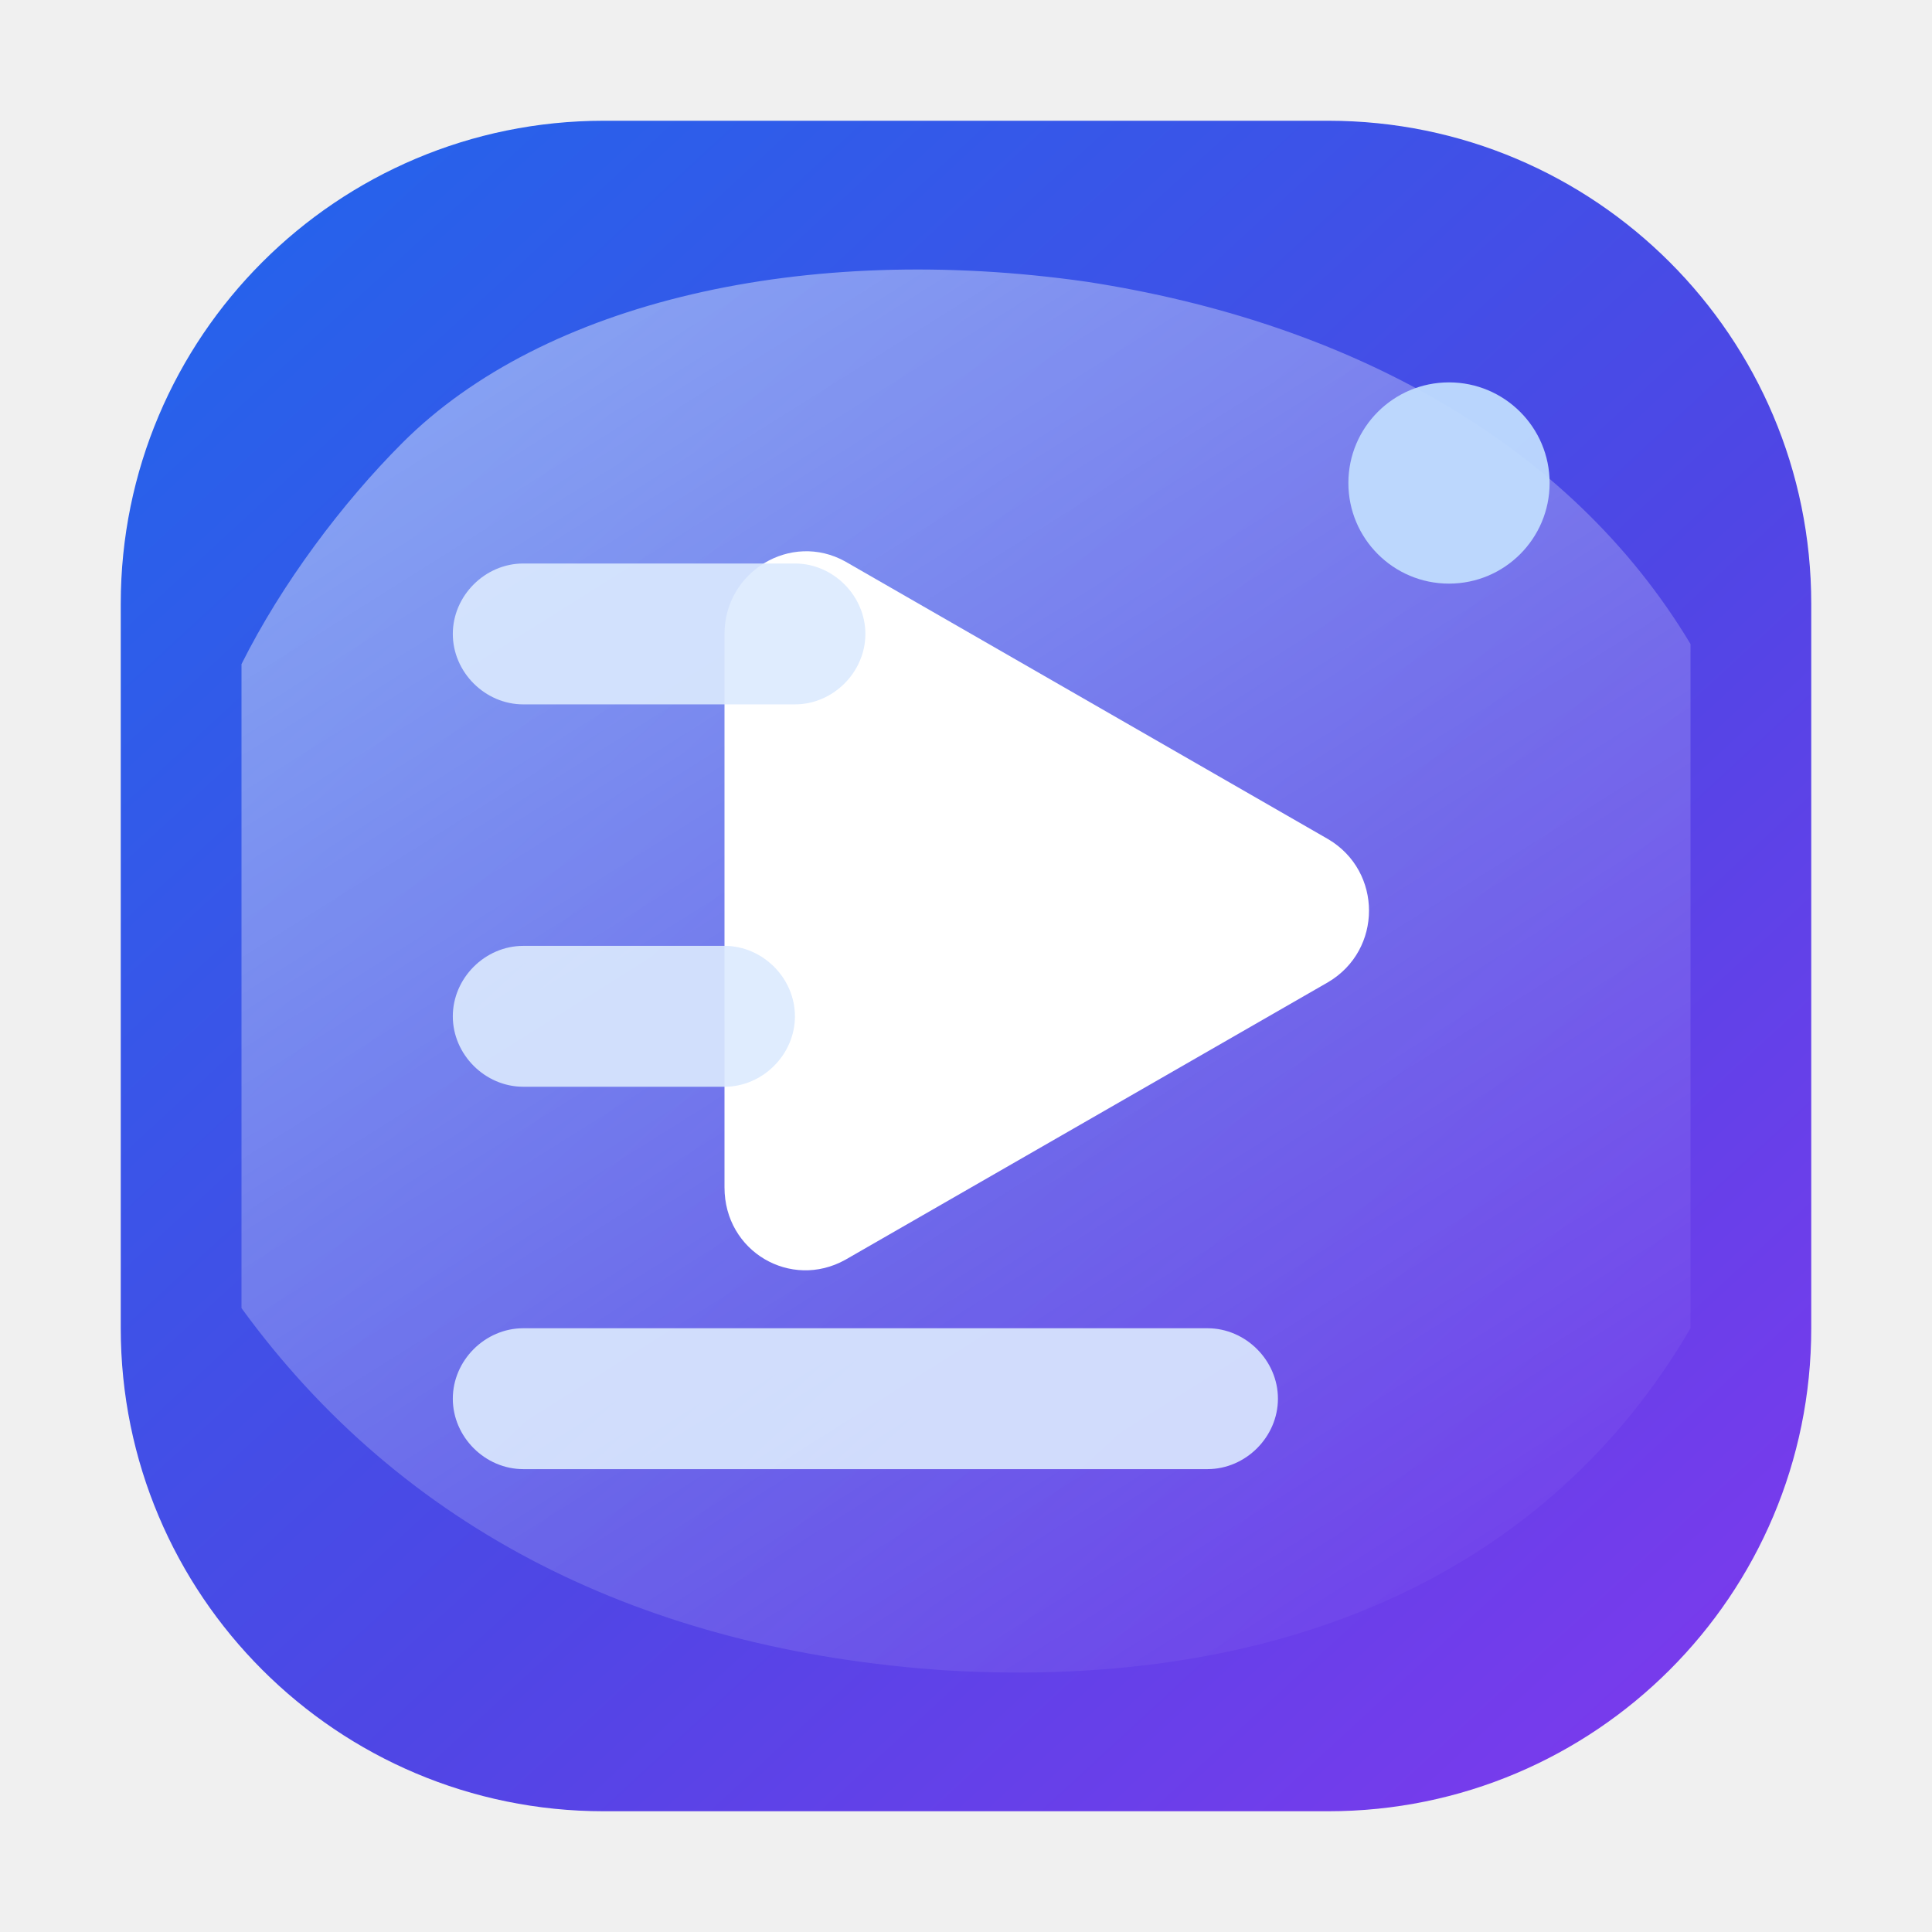
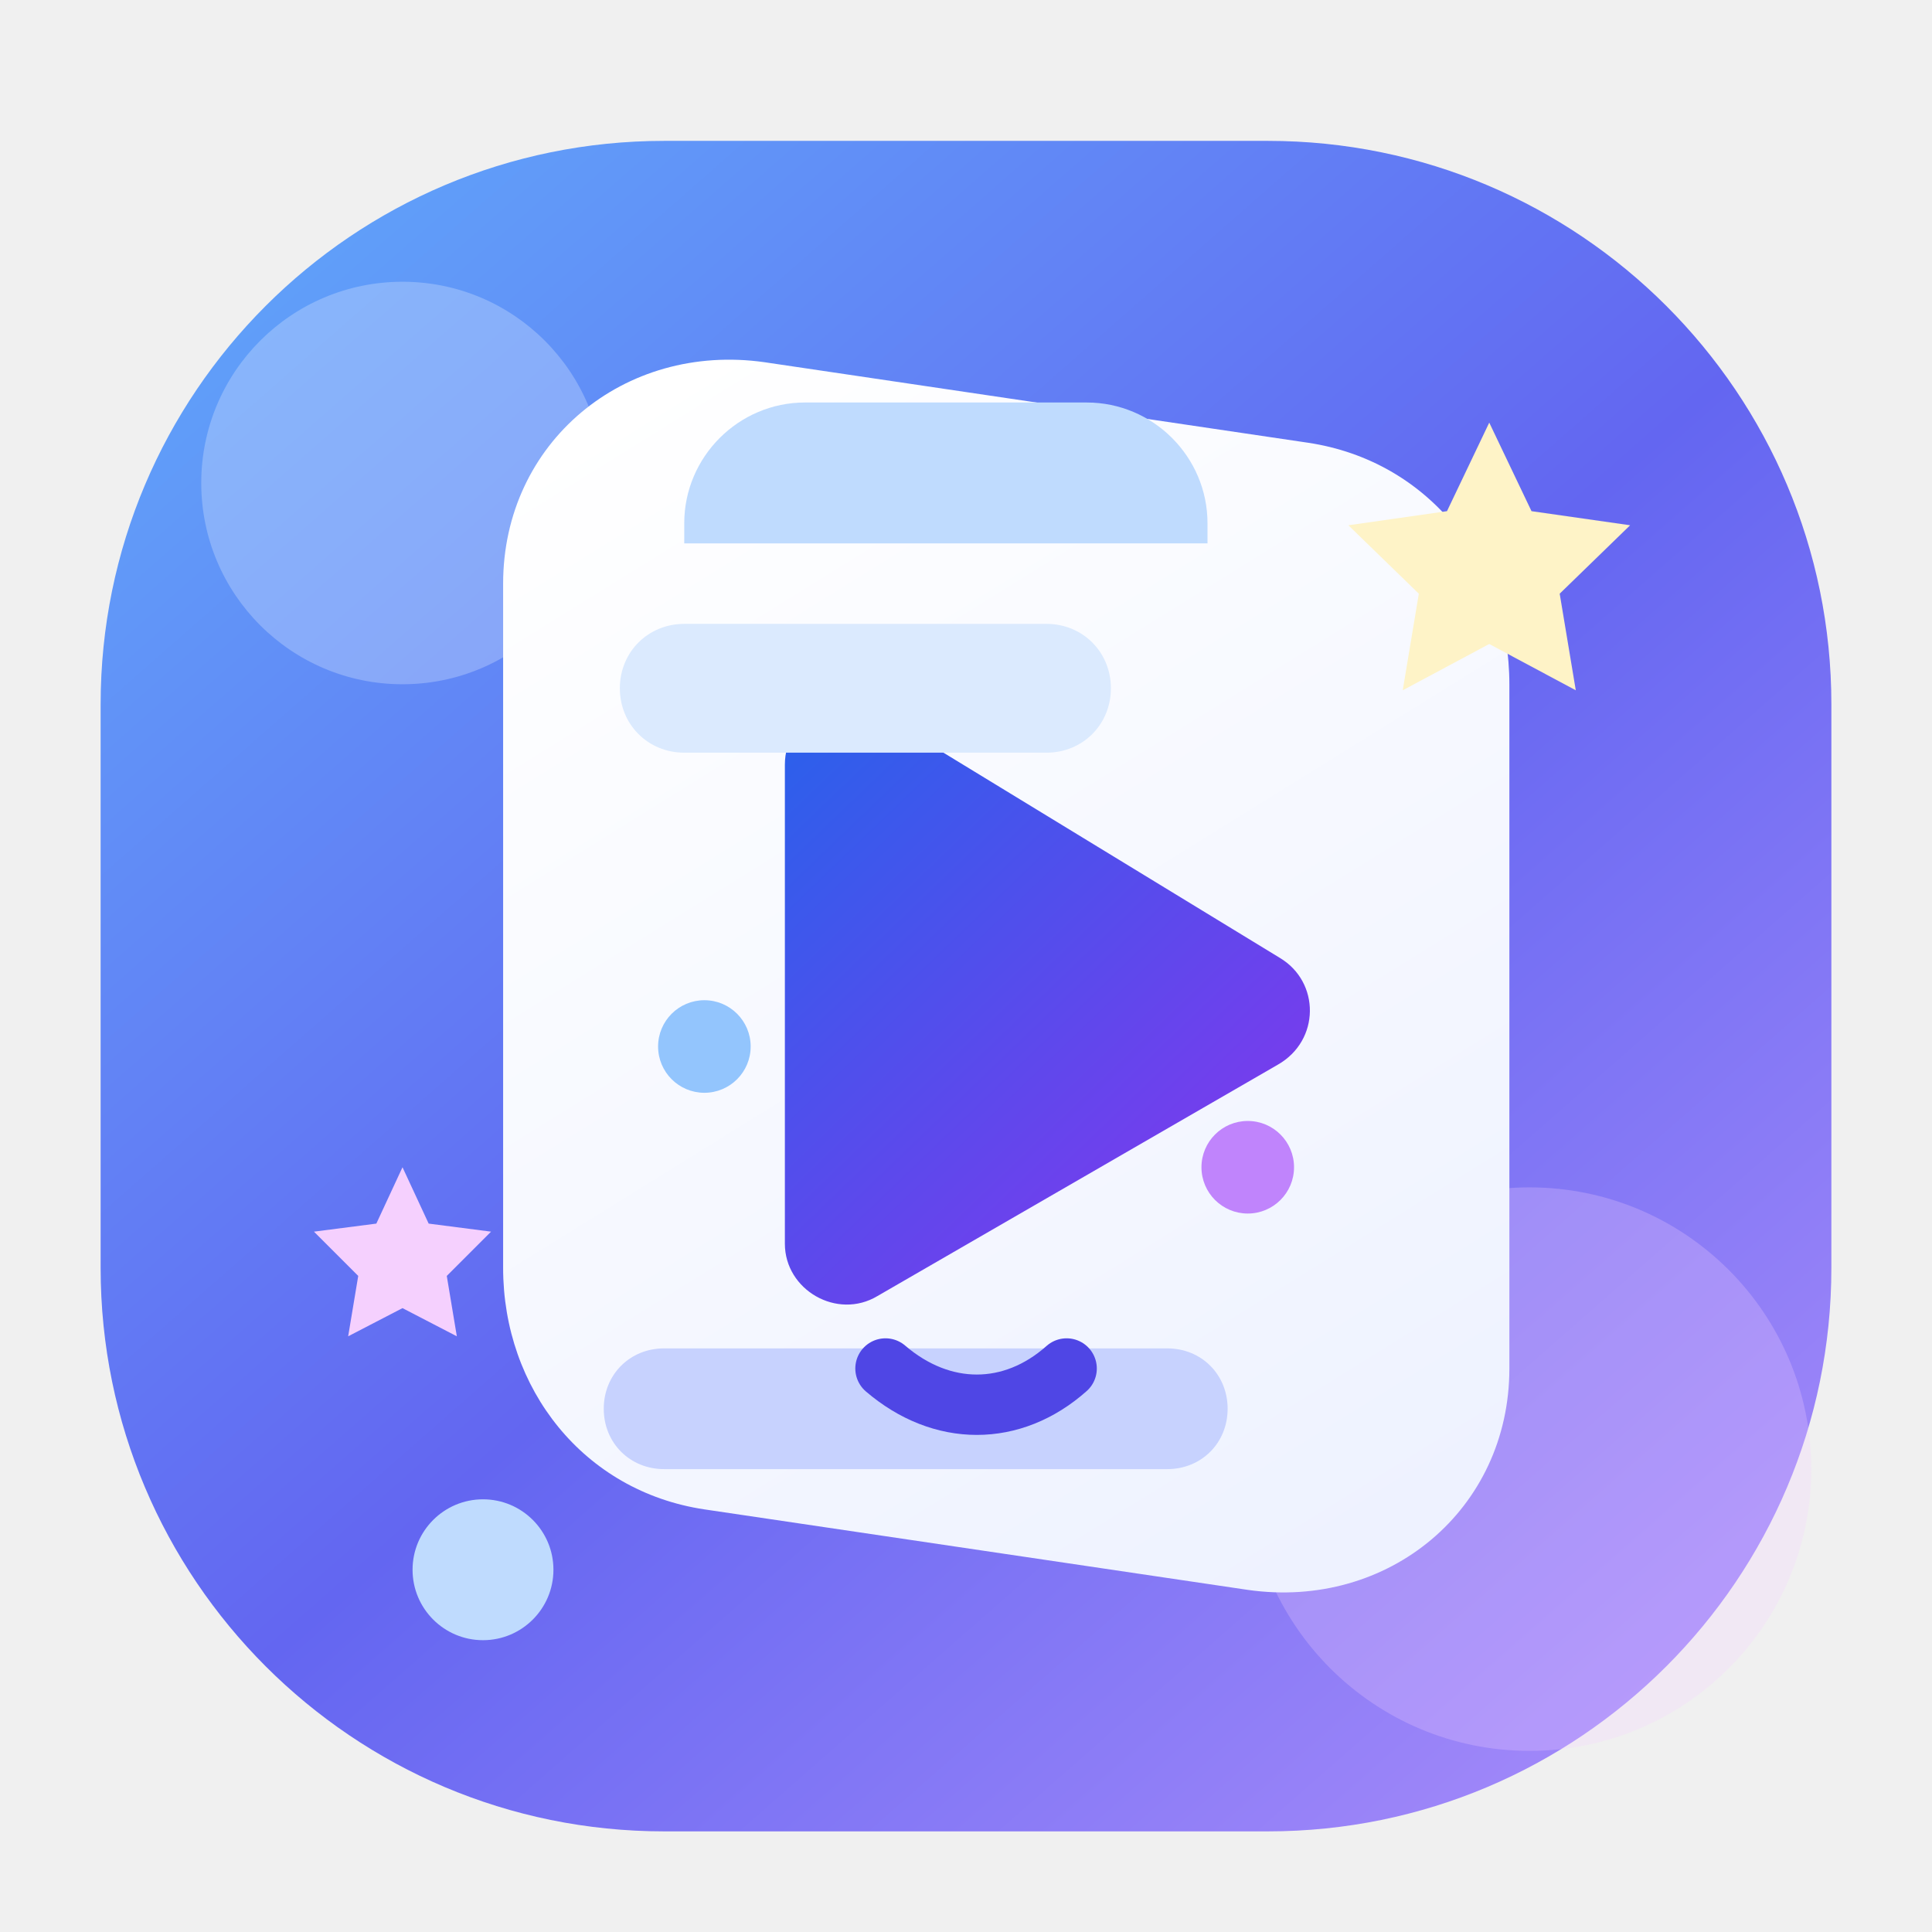
<svg xmlns="http://www.w3.org/2000/svg" viewBox="0 0 96 96" role="img" aria-labelledby="title desc">
  <defs>
-     <linearGradient id="logoGradient" x1="12" y1="10" x2="84" y2="88" gradientUnits="userSpaceOnUse">
+     <linearGradient id="bgGradient" x1="12" y1="8" x2="84" y2="90" gradientUnits="userSpaceOnUse">
+       <stop offset="0" stop-color="#60a5fa" />
+       <stop offset="0.52" stop-color="#6366f1" />
+       <stop offset="1" stop-color="#a78bfa" />
+     </linearGradient>
+     <linearGradient id="paperGradient" x1="30" y1="20" x2="66" y2="78" gradientUnits="userSpaceOnUse">
+       <stop offset="0" stop-color="#ffffff" />
+       <stop offset="1" stop-color="#eef2ff" />
+     </linearGradient>
+     <linearGradient id="playGradient" x1="38" y1="34" x2="62" y2="59" gradientUnits="userSpaceOnUse">
      <stop offset="0" stop-color="#2563eb" />
-       <stop offset="0.58" stop-color="#4f46e5" />
      <stop offset="1" stop-color="#7c3aed" />
    </linearGradient>
-     <linearGradient id="shineGradient" x1="28" y1="16" x2="72" y2="86" gradientUnits="userSpaceOnUse">
-       <stop offset="0" stop-color="#ffffff" stop-opacity="0.42" />
-       <stop offset="1" stop-color="#ffffff" stop-opacity="0" />
-     </linearGradient>
  </defs>
-   <rect x="6" y="6" width="84" height="84" rx="24" fill="url(#logoGradient)" />
-   <path d="M20 22c7-7 20-10 34-8 13 2 24 8 30 18v34c-7 12-20 18-37 17-15-1-27-7-35-18V33c2-4 5-8 8-11Z" fill="url(#shineGradient)" />
-   <path d="M36 31.5c0-3.1 3.3-5.1 6-3.6l24 13.8c2.7 1.6 2.7 5.5 0 7.1L42 62.6c-2.7 1.5-6-.4-6-3.6V31.5Z" fill="#ffffff" />
-   <path d="M26 28h13.5c1.9 0 3.5 1.6 3.5 3.5S41.4 35 39.5 35H26c-1.9 0-3.5-1.6-3.5-3.5S24.1 28 26 28Z" fill="#dbeafe" opacity="0.9" />
-   <path d="M26 47h10c1.9 0 3.5 1.6 3.5 3.5S37.9 54 36 54H26c-1.9 0-3.5-1.6-3.5-3.5S24.1 47 26 47Z" fill="#dbeafe" opacity="0.9" />
-   <path d="M26 66h34c1.9 0 3.5 1.6 3.5 3.5S61.9 73 60 73H26c-1.9 0-3.5-1.6-3.5-3.5S24.1 66 26 66Z" fill="#dbeafe" opacity="0.9" />
-   <circle cx="72" cy="24" r="5" fill="#bfdbfe" opacity="0.95" />
+   <rect x="5" y="7" width="86" height="84" rx="28" fill="url(#bgGradient)" />
+   <circle cx="20" cy="24" r="10" fill="#dbeafe" opacity="0.32" />
+   <circle cx="76" cy="73" r="14" fill="#f5d0fe" opacity="0.26" />
+   <path d="M25 29c0-7 6-12 13-11l27 4c6 .9 10 6 10 12v34c0 7-6 12-13 11l-27-4c-6-.9-10-6-10-12V29Z" fill="url(#paperGradient)" />
+   <path d="M34 26c0-3.3 2.7-6 6-6h14c3.3 0 6 2.7 6 6v1H34v-1Z" fill="#bfdbfe" />
+   <path d="M39 38c0-2.4 2.6-3.9 4.6-2.6l20 12.2c2 1.2 2 4.1-.1 5.3L43.6 64.4c-2 1.2-4.6-.3-4.6-2.6V38Z" fill="url(#playGradient)" />
+   <path d="M34 31h18c1.8 0 3.2 1.4 3.2 3.2S53.8 37.4 52 37.4H34c-1.8 0-3.2-1.4-3.2-3.2S32.2 31 34 31Z" fill="#dbeafe" />
+   <path d="M33 67h25c1.7 0 3 1.3 3 3s-1.3 3-3 3H33c-1.7 0-3-1.3-3-3s1.3-3 3-3Z" fill="#c7d2fe" />
+   <circle cx="35" cy="52" r="2.3" fill="#93c5fd" />
+   <circle cx="62" cy="58" r="2.3" fill="#c084fc" />
+   <path d="M44 68c2.8 2.4 6.3 2.4 9 0" fill="none" stroke="#4f46e5" stroke-width="3" stroke-linecap="round" />
+   <path d="M74 21l2.1 4.4 4.9.7-3.5 3.4.8 4.8-4.3-2.3-4.3 2.3.8-4.8-3.5-3.4 4.9-.7L74 21Z" fill="#fef3c7" />
+   <path d="M20 58l1.3 2.8 3.1.4-2.2 2.2.5 3-2.7-1.4-2.7 1.4.5-3-2.2-2.2 3.1-.4L20 58Z" fill="#f5d0fe" />
+   <circle cx="24" cy="78" r="3.5" fill="#bfdbfe" />
</svg>
